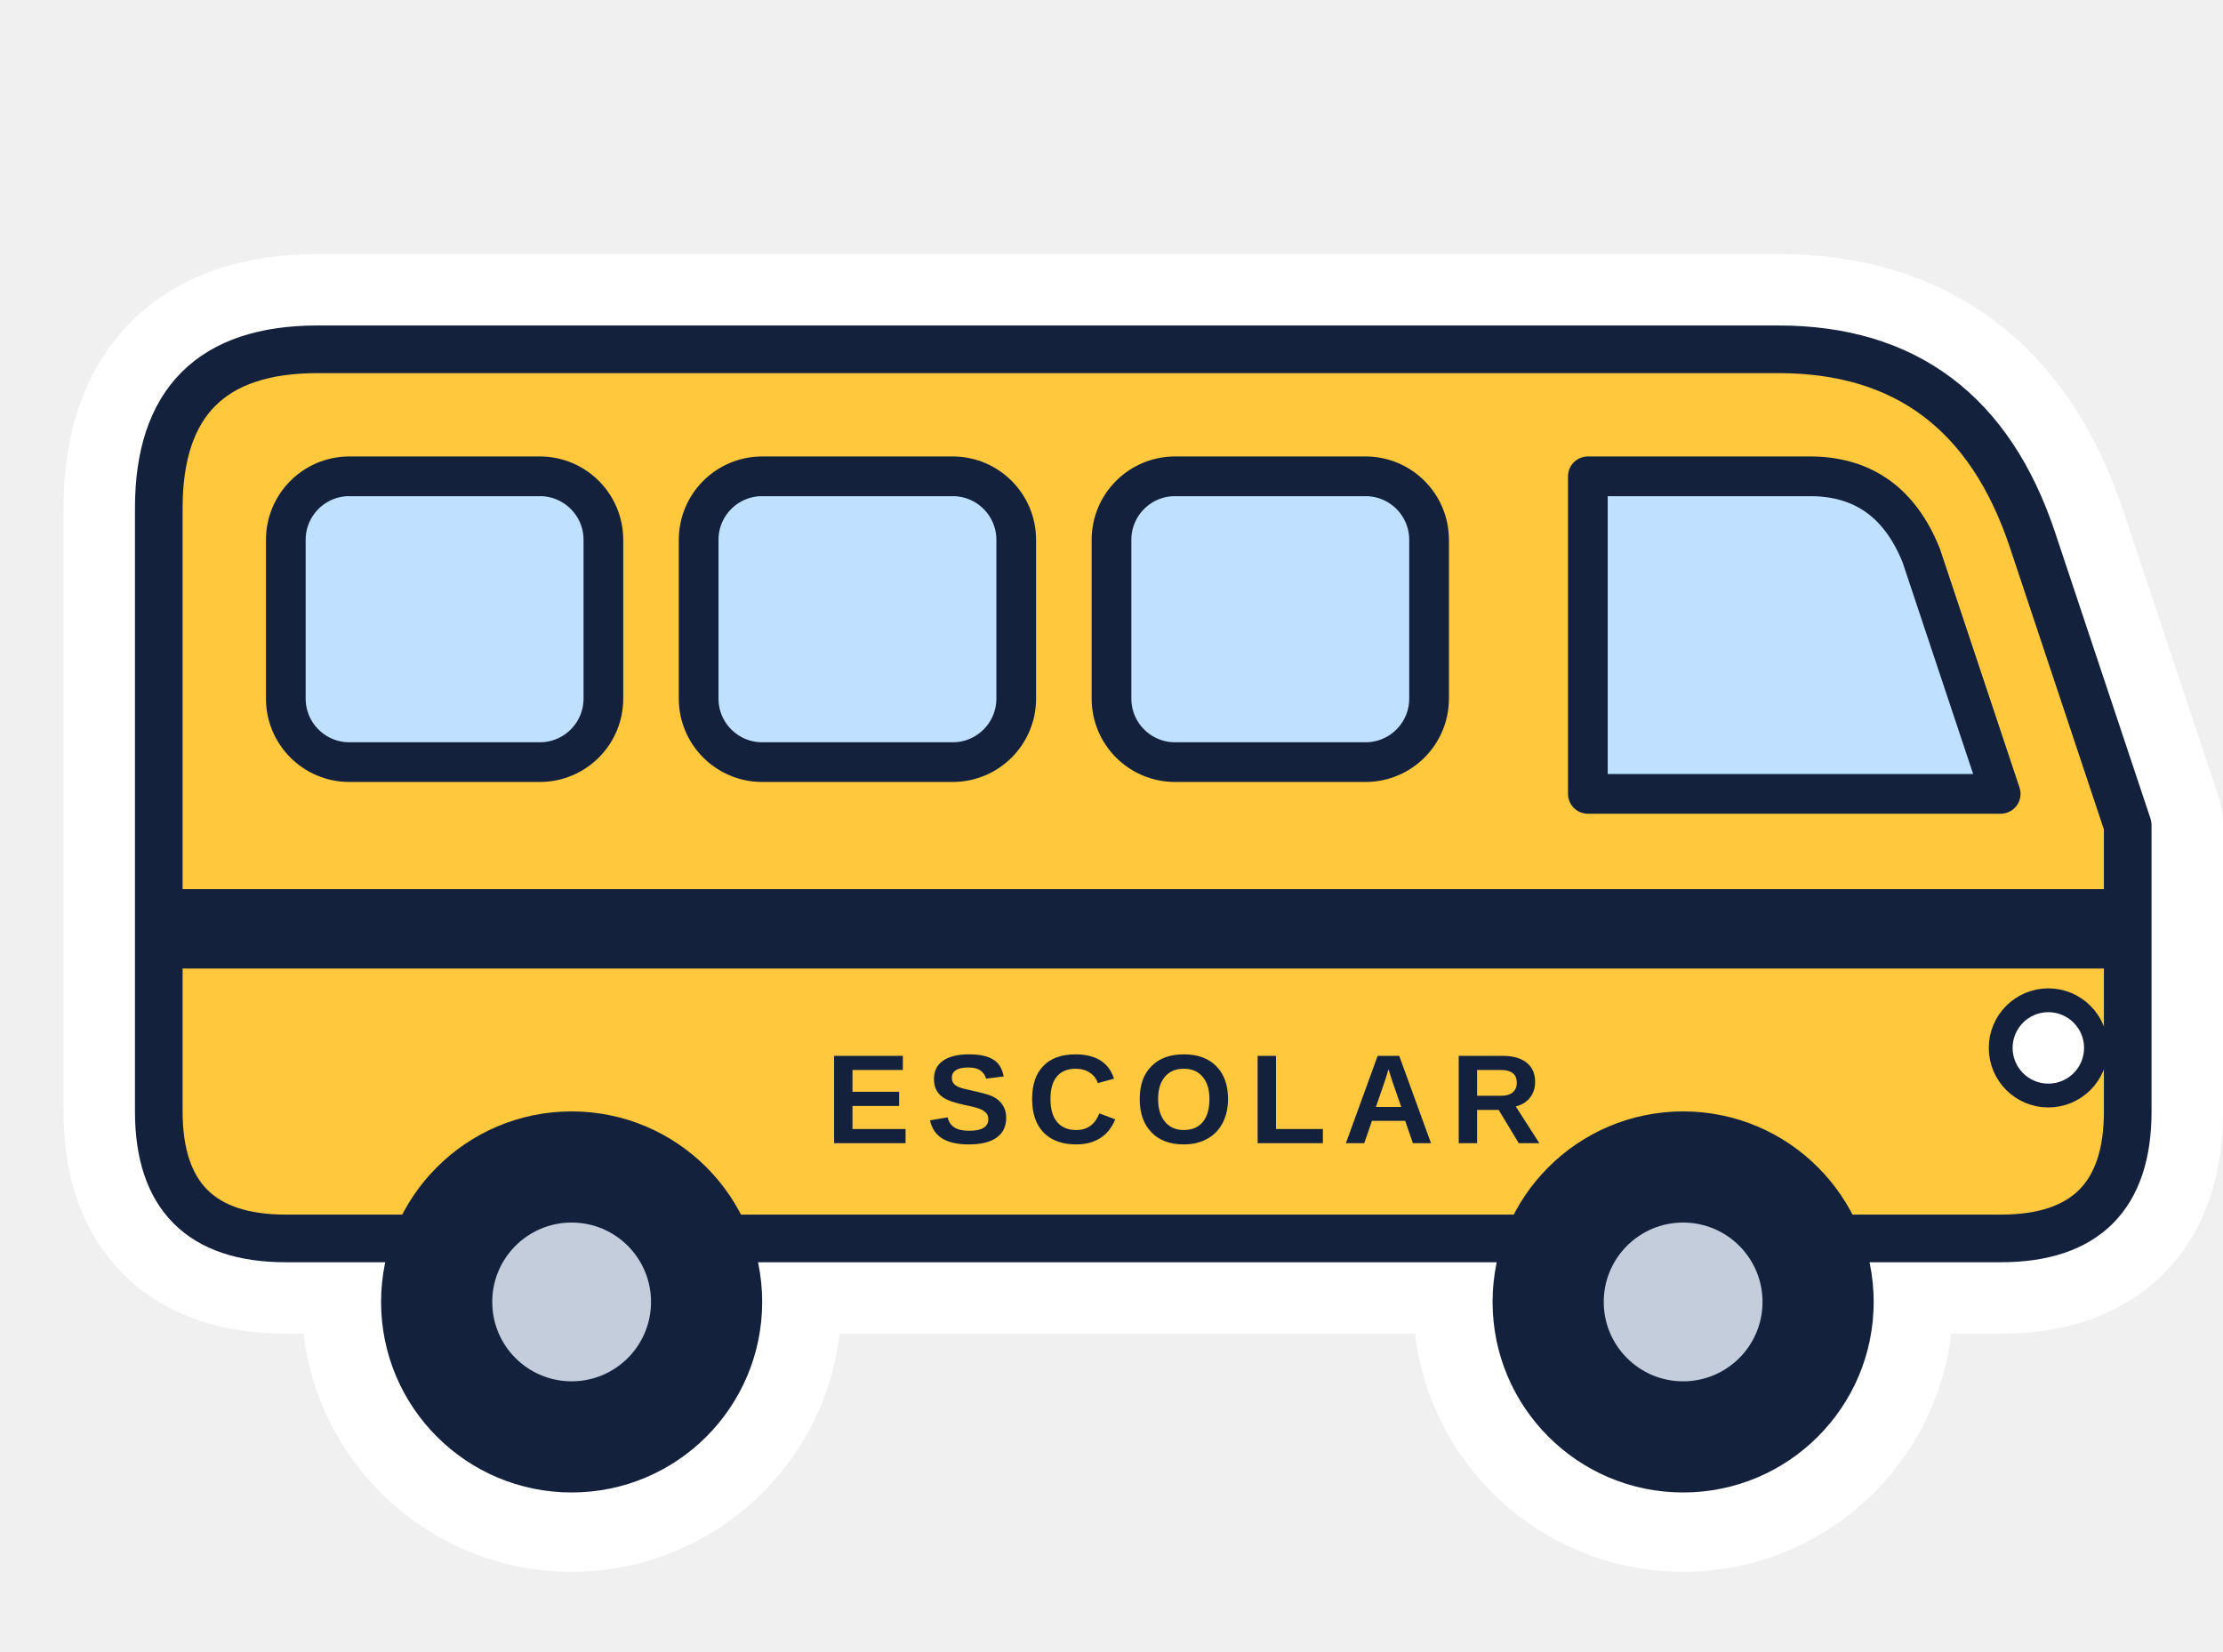
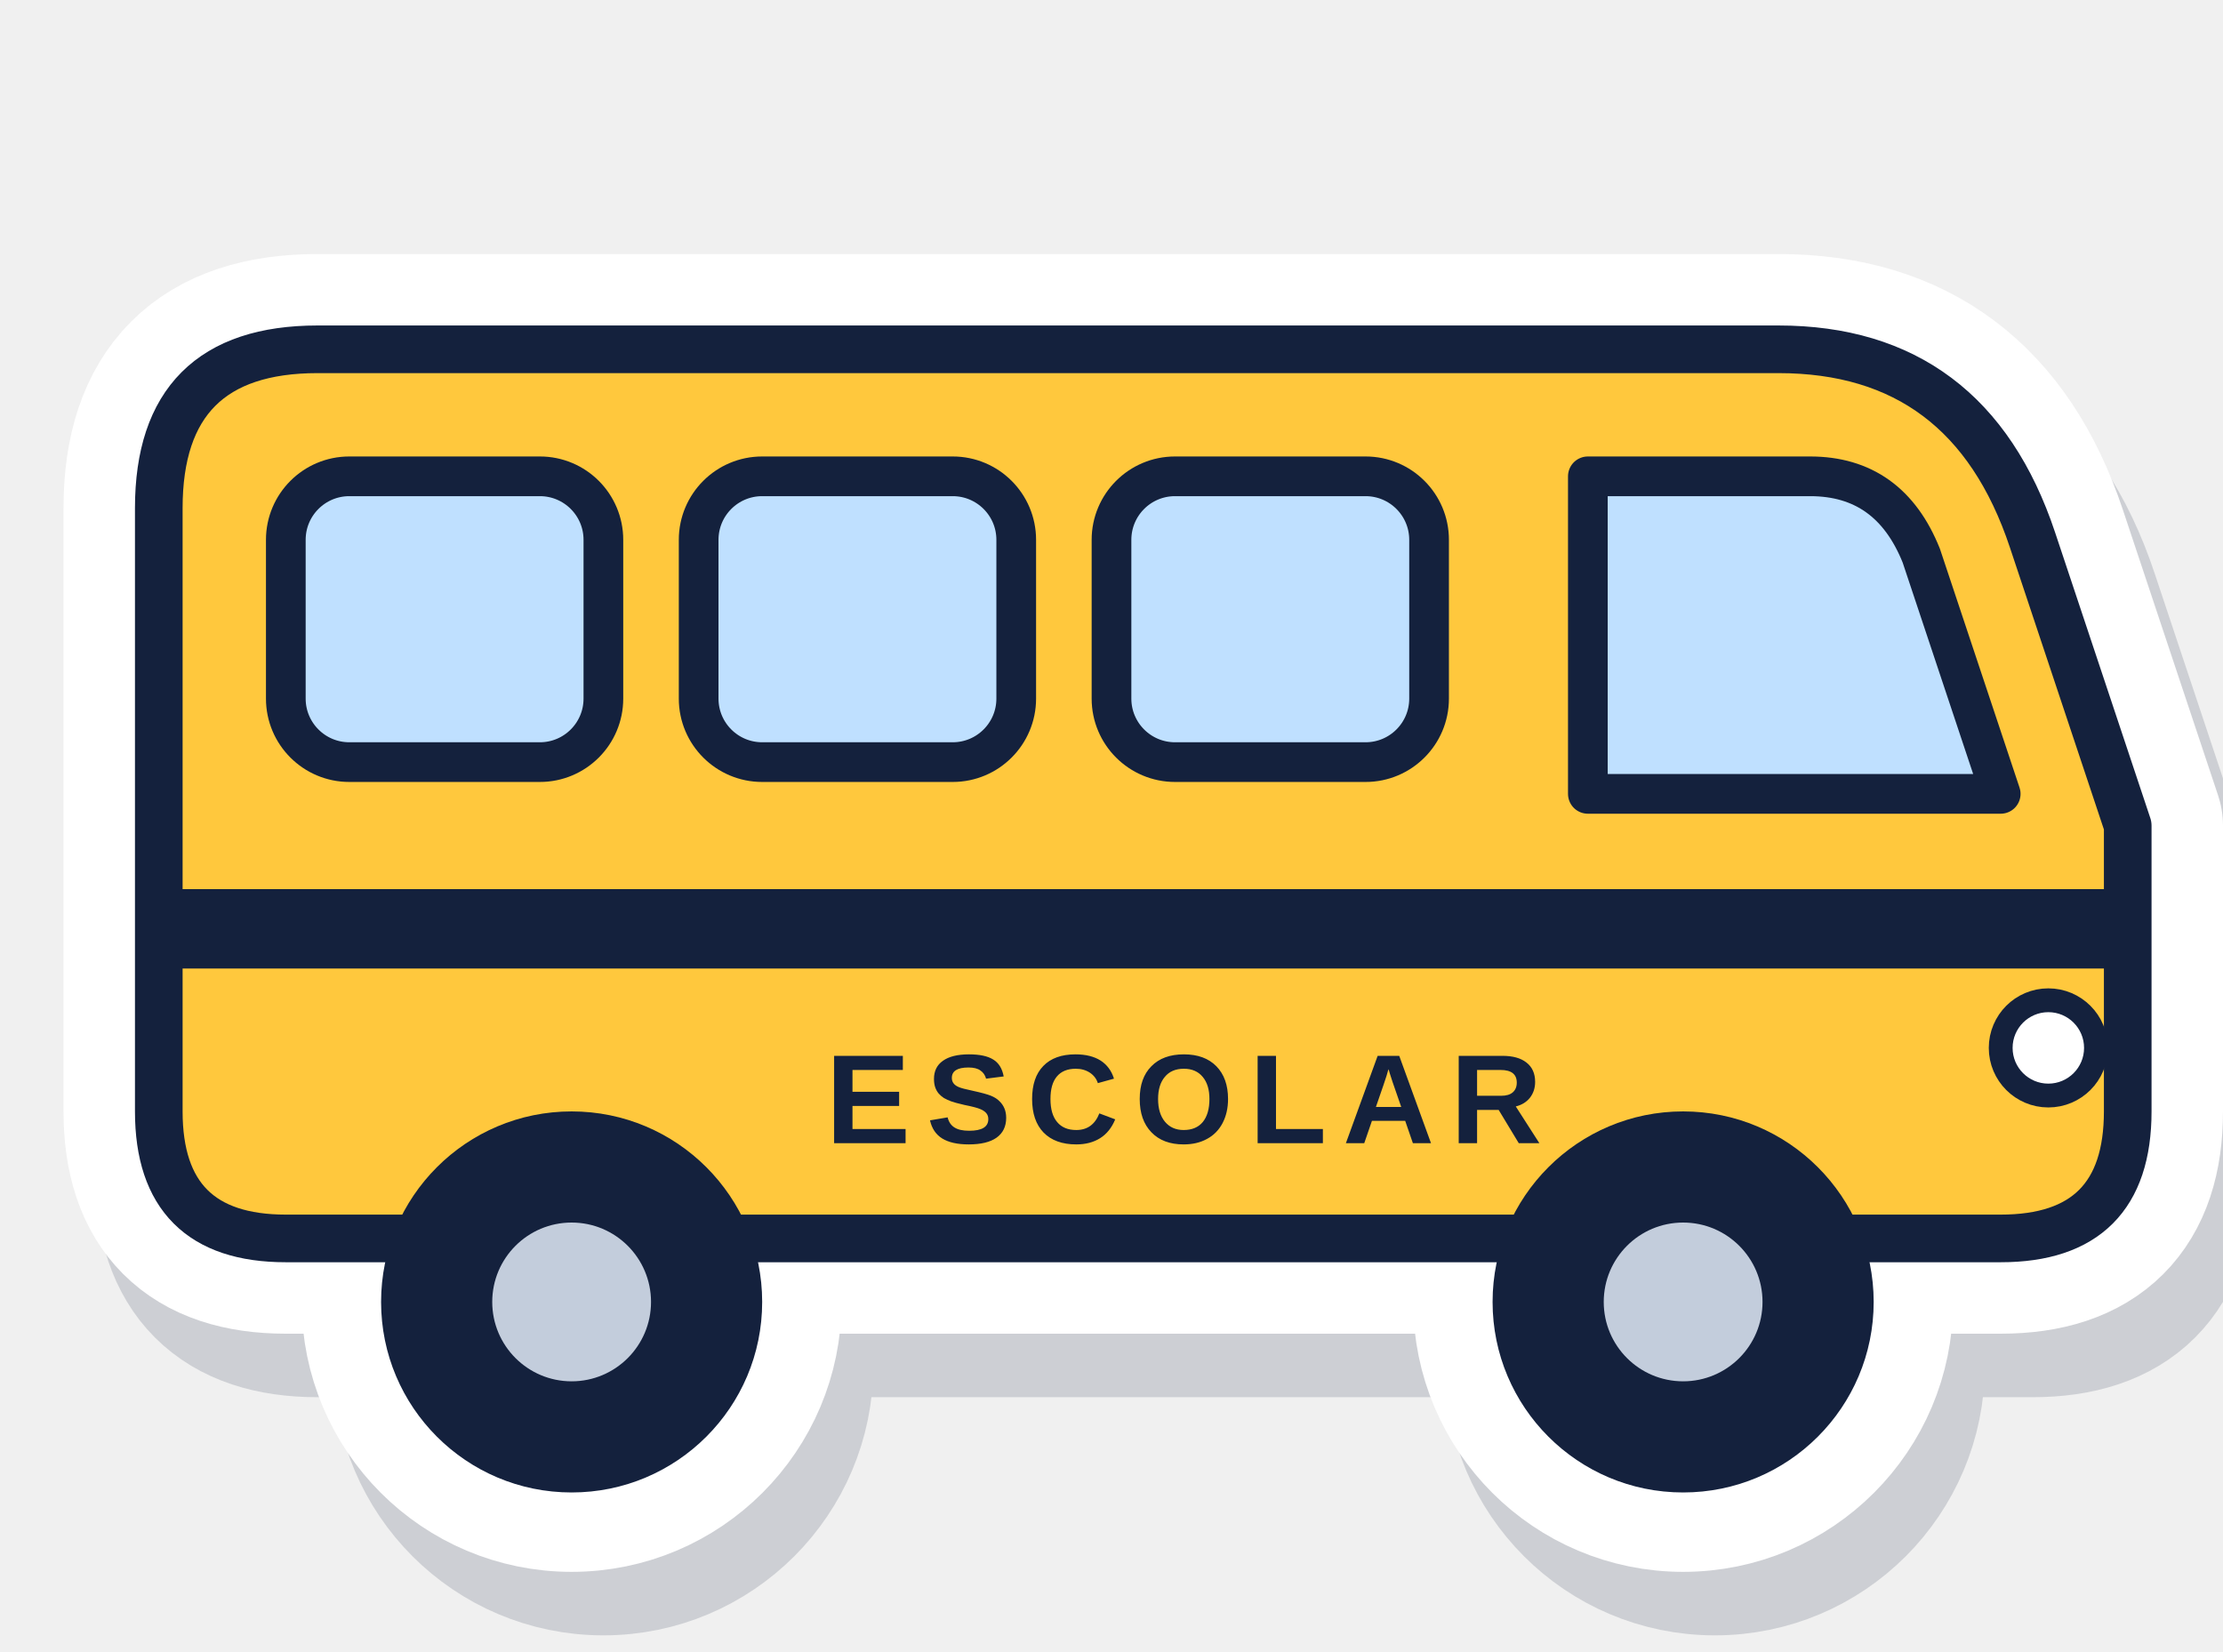
<svg xmlns="http://www.w3.org/2000/svg" viewBox="0 0 140 104">
+   <g transform="translate(2 4)" opacity=".16" fill="#14213d" stroke="#14213d" stroke-linejoin="round">
+     <path d="M10 70V32Q10 22 20 22H112Q124 22 128 34L134 52V70Q134 78 126 78H18Q10 78 10 70Z" stroke-width="12" />
+     <circle cx="36" cy="82" r="13" stroke-width="8" />
+     <circle cx="106" cy="82" r="13" stroke-width="8" />
+   </g>
  <g stroke-linejoin="round" stroke-linecap="round">
    <path d="M10 70V32Q10 22 20 22H112Q124 22 128 34L134 52V70Q134 78 126 78H18Q10 78 10 70Z" fill="#fff" stroke="#fff" stroke-width="12" />
    <circle cx="36" cy="82" r="13" fill="#fff" stroke="#fff" stroke-width="8" />
    <circle cx="106" cy="82" r="13" fill="#fff" stroke="#fff" stroke-width="8" />
    <path d="M10 70V32Q10 22 20 22H112Q124 22 128 34L134 52V70Q134 78 126 78H18Q10 78 10 70Z" fill="#ffc83d" stroke="#14213d" stroke-width="3" />
    <rect x="18" y="30" width="20" height="18" rx="4" fill="#bfe0ff" stroke="#14213d" stroke-width="2.5" />
    <rect x="44" y="30" width="20" height="18" rx="4" fill="#bfe0ff" stroke="#14213d" stroke-width="2.5" />
    <rect x="70" y="30" width="20" height="18" rx="4" fill="#bfe0ff" stroke="#14213d" stroke-width="2.5" />
    <path d="M100 30H114Q119 30 121 35L126 50H100Z" fill="#bfe0ff" stroke="#14213d" stroke-width="2.5" />
    <rect x="10" y="56" width="124" height="5" fill="#14213d" />
    <text x="52" y="72" font-family="Arial, sans-serif" font-size="8" font-weight="700" letter-spacing="1" fill="#14213d">
      ESCOLAR
    </text>
    <circle cx="129" cy="66" r="3" fill="#fff" stroke="#14213d" stroke-width="1.5" />
    <circle cx="36" cy="82" r="12" fill="#14213d" />
    <circle cx="36" cy="82" r="5" fill="#c3cddc" />
    <circle cx="106" cy="82" r="12" fill="#14213d" />
    <circle cx="106" cy="82" r="5" fill="#c3cddc" />
  </g>
</svg>
